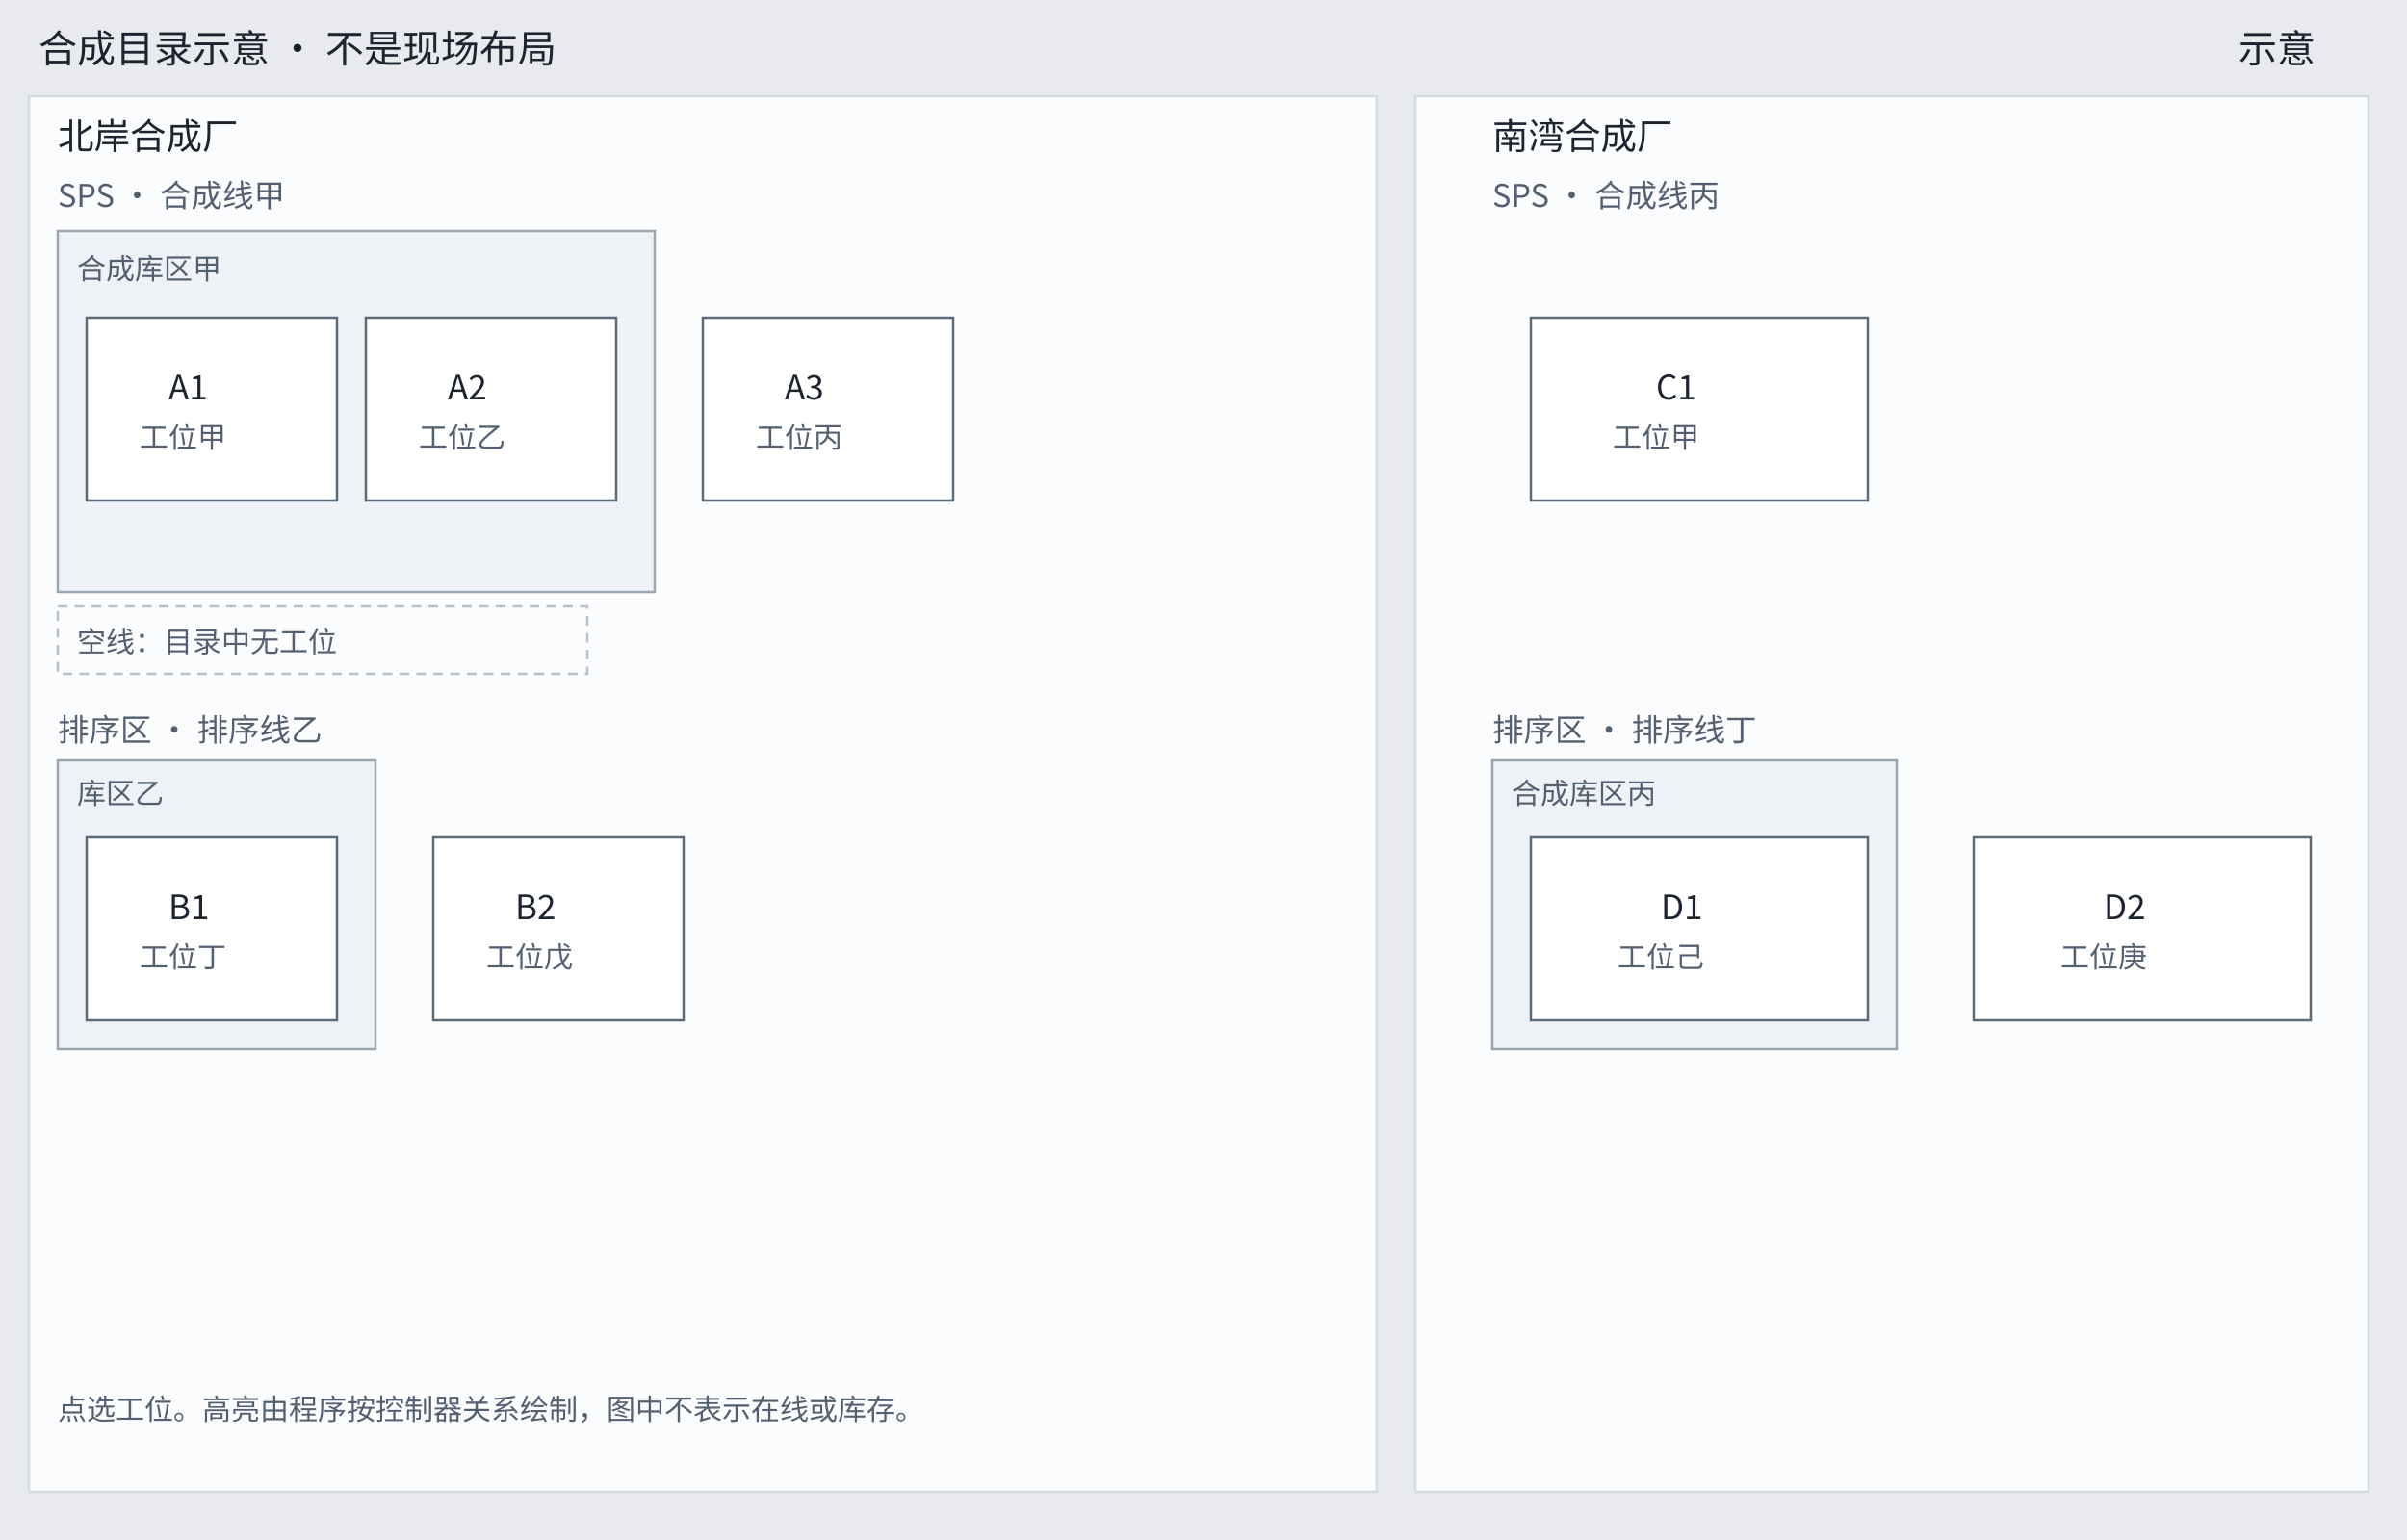
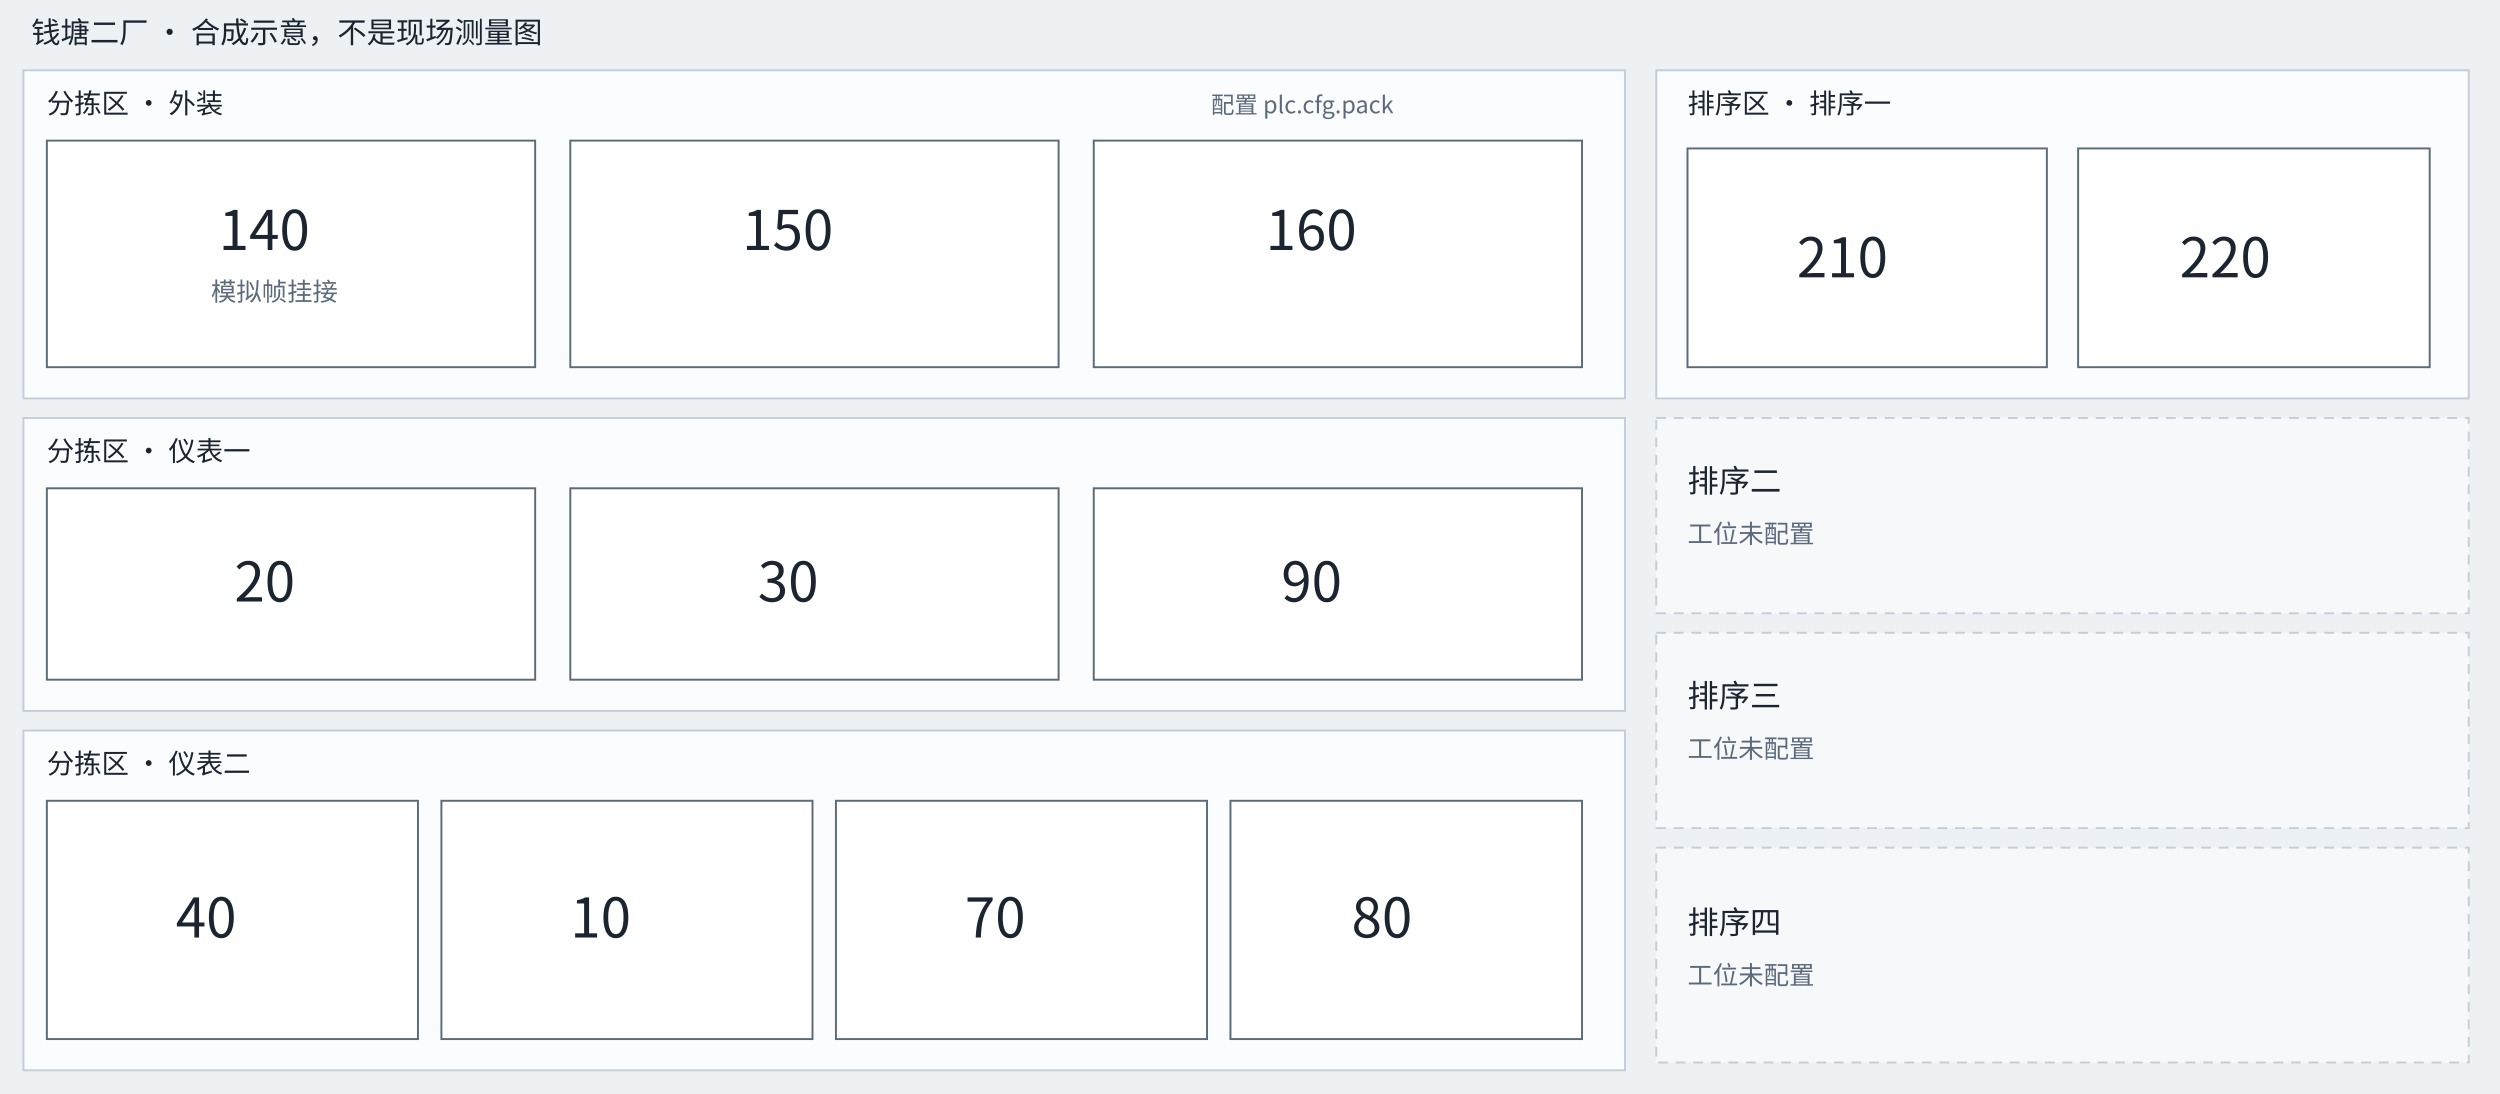
- <svg xmlns="http://www.w3.org/2000/svg" viewBox="0 0 1000 640">
-   <rect width="1000" height="640" fill="#e8eaed" />
-   <text x="16" y="26" font-size="16" font-family="Noto Sans CJK SC, sans-serif" fill="#1c2430">合成目录示意 · 不是现场布局</text>
-   <text x="930" y="26" font-size="16" font-family="Noto Sans CJK SC, sans-serif" fill="#1c2430">示意</text>
-   <rect x="12" y="40" width="560" height="580" fill="#fbfcfd" stroke="#d5dbe3" />
-   <rect x="588" y="40" width="396" height="580" fill="#fbfcfd" stroke="#d5dbe3" />
-   <text x="24" y="62" font-size="15" font-family="Noto Sans CJK SC, sans-serif" fill="#1c2430">北岸合成厂</text>
-   <text x="24" y="86" font-size="13" font-family="Noto Sans CJK SC, sans-serif" fill="#526072">SPS · 合成线甲</text>
-   <rect id="zone.north.rack" x="24" y="96" width="248" height="150" fill="#eef2f6" stroke="#9aa6b4" />
-   <text x="32" y="116" font-size="12" font-family="Noto Sans CJK SC, sans-serif" fill="#526072">合成库区甲</text>
-   <rect id="stn.north.sps.a1" x="36" y="132" width="104" height="76" fill="#ffffff" stroke="#5c6b7a" />
-   <rect id="stn.north.sps.a2" x="152" y="132" width="104" height="76" fill="#ffffff" stroke="#5c6b7a" />
-   <rect id="stn.north.sps.a3" x="292" y="132" width="104" height="76" fill="#ffffff" stroke="#5c6b7a" />
-   <text x="70" y="166" font-size="14" font-family="Noto Sans CJK SC, sans-serif" fill="#1c2430">A1</text>
-   <text x="58" y="186" font-size="12" font-family="Noto Sans CJK SC, sans-serif" fill="#526072">工位甲</text>
-   <text x="186" y="166" font-size="14" font-family="Noto Sans CJK SC, sans-serif" fill="#1c2430">A2</text>
-   <text x="174" y="186" font-size="12" font-family="Noto Sans CJK SC, sans-serif" fill="#526072">工位乙</text>
-   <text x="326" y="166" font-size="14" font-family="Noto Sans CJK SC, sans-serif" fill="#1c2430">A3</text>
-   <text x="314" y="186" font-size="12" font-family="Noto Sans CJK SC, sans-serif" fill="#526072">工位丙</text>
-   <rect x="24" y="252" width="220" height="28" fill="none" stroke="#b7c0cc" stroke-dasharray="4 3" />
-   <text x="32" y="271" font-size="12" font-family="Noto Sans CJK SC, sans-serif" fill="#526072">空线：目录中无工位</text>
-   <text x="24" y="308" font-size="13" font-family="Noto Sans CJK SC, sans-serif" fill="#526072">排序区 · 排序线乙</text>
-   <rect id="zone.north.sortbin" x="24" y="316" width="132" height="120" fill="#eef2f6" stroke="#9aa6b4" />
-   <text x="32" y="334" font-size="12" font-family="Noto Sans CJK SC, sans-serif" fill="#526072">库区乙</text>
-   <rect id="stn.north.sort.b1" x="36" y="348" width="104" height="76" fill="#ffffff" stroke="#5c6b7a" />
-   <rect id="stn.north.sort.b2" x="180" y="348" width="104" height="76" fill="#ffffff" stroke="#5c6b7a" />
-   <text x="70" y="382" font-size="14" font-family="Noto Sans CJK SC, sans-serif" fill="#1c2430">B1</text>
-   <text x="58" y="402" font-size="12" font-family="Noto Sans CJK SC, sans-serif" fill="#526072">工位丁</text>
-   <text x="214" y="382" font-size="14" font-family="Noto Sans CJK SC, sans-serif" fill="#1c2430">B2</text>
-   <text x="202" y="402" font-size="12" font-family="Noto Sans CJK SC, sans-serif" fill="#526072">工位戊</text>
-   <text x="620" y="62" font-size="15" font-family="Noto Sans CJK SC, sans-serif" fill="#1c2430">南湾合成厂</text>
-   <text x="620" y="86" font-size="13" font-family="Noto Sans CJK SC, sans-serif" fill="#526072">SPS · 合成线丙</text>
-   <rect id="stn.south.sps.c1" x="636" y="132" width="140" height="76" fill="#ffffff" stroke="#5c6b7a" />
-   <text x="688" y="166" font-size="14" font-family="Noto Sans CJK SC, sans-serif" fill="#1c2430">C1</text>
-   <text x="670" y="186" font-size="12" font-family="Noto Sans CJK SC, sans-serif" fill="#526072">工位甲</text>
-   <text x="620" y="308" font-size="13" font-family="Noto Sans CJK SC, sans-serif" fill="#526072">排序区 · 排序线丁</text>
-   <rect id="zone.south.rack" x="620" y="316" width="168" height="120" fill="#eef2f6" stroke="#9aa6b4" />
-   <text x="628" y="334" font-size="12" font-family="Noto Sans CJK SC, sans-serif" fill="#526072">合成库区丙</text>
-   <rect id="stn.south.sort.d1" x="636" y="348" width="140" height="76" fill="#ffffff" stroke="#5c6b7a" />
-   <rect id="stn.south.sort.d2" x="820" y="348" width="140" height="76" fill="#ffffff" stroke="#5c6b7a" />
-   <text x="690" y="382" font-size="14" font-family="Noto Sans CJK SC, sans-serif" fill="#1c2430">D1</text>
-   <text x="672" y="402" font-size="12" font-family="Noto Sans CJK SC, sans-serif" fill="#526072">工位己</text>
-   <text x="874" y="382" font-size="14" font-family="Noto Sans CJK SC, sans-serif" fill="#1c2430">D2</text>
-   <text x="856" y="402" font-size="12" font-family="Noto Sans CJK SC, sans-serif" fill="#526072">工位庚</text>
-   <text x="24" y="590" font-size="12" font-family="Noto Sans CJK SC, sans-serif" fill="#526072">点选工位。高亮由程序按控制器关系绘制，图中不表示在线或库存。</text>
+ <svg xmlns="http://www.w3.org/2000/svg" viewBox="0 0 1280 560">
+   <rect width="1280" height="560" fill="#eef1f4" />
+   <text x="16" y="22" font-size="15" font-family="Noto Sans CJK SC, sans-serif" fill="#1c2430">钱塘二厂 · 合成示意，不是现场测量图</text>
+   <rect id="plc.cfg.pack" x="12" y="36" width="820" height="168" fill="#fbfcfd" stroke="#c5ced8" />
+   <text x="24" y="58" font-size="14" font-family="Noto Sans CJK SC, sans-serif" fill="#1c2430">分拣区 · 外装</text>
+   <text x="620" y="58" font-size="12" font-family="Noto Sans CJK SC, sans-serif" fill="#5c6b7c">配置 plc.cfg.pack</text>
+   <rect id="stn.140" x="24" y="72" width="250" height="116" fill="#ffffff" stroke="#5c6b7a" />
+   <rect id="stn.150" x="292" y="72" width="250" height="116" fill="#ffffff" stroke="#5c6b7a" />
+   <rect id="stn.160" x="560" y="72" width="250" height="116" fill="#ffffff" stroke="#5c6b7a" />
+   <text x="112" y="128" font-size="28" font-family="Noto Sans CJK SC, sans-serif" fill="#1c2430">140</text>
+   <text x="108" y="154" font-size="13" font-family="Noto Sans CJK SC, sans-serif" fill="#5c6b7c">模拟帧挂接</text>
+   <text x="380" y="128" font-size="28" font-family="Noto Sans CJK SC, sans-serif" fill="#1c2430">150</text>
+   <text x="648" y="128" font-size="28" font-family="Noto Sans CJK SC, sans-serif" fill="#1c2430">160</text>
+   <rect id="plc.cfg.meter1" x="12" y="214" width="820" height="150" fill="#fbfcfd" stroke="#c5ced8" />
+   <text x="24" y="236" font-size="14" font-family="Noto Sans CJK SC, sans-serif" fill="#1c2430">分拣区 · 仪表一</text>
+   <rect id="stn.20" x="24" y="250" width="250" height="98" fill="#ffffff" stroke="#5c6b7a" />
+   <rect id="stn.30" x="292" y="250" width="250" height="98" fill="#ffffff" stroke="#5c6b7a" />
+   <rect id="stn.90" x="560" y="250" width="250" height="98" fill="#ffffff" stroke="#5c6b7a" />
+   <text x="120" y="308" font-size="28" font-family="Noto Sans CJK SC, sans-serif" fill="#1c2430">20</text>
+   <text x="388" y="308" font-size="28" font-family="Noto Sans CJK SC, sans-serif" fill="#1c2430">30</text>
+   <text x="656" y="308" font-size="28" font-family="Noto Sans CJK SC, sans-serif" fill="#1c2430">90</text>
+   <rect id="plc.cfg.meter2" x="12" y="374" width="820" height="174" fill="#fbfcfd" stroke="#c5ced8" />
+   <text x="24" y="396" font-size="14" font-family="Noto Sans CJK SC, sans-serif" fill="#1c2430">分拣区 · 仪表二</text>
+   <rect id="stn.40" x="24" y="410" width="190" height="122" fill="#ffffff" stroke="#5c6b7a" />
+   <rect id="stn.10" x="226" y="410" width="190" height="122" fill="#ffffff" stroke="#5c6b7a" />
+   <rect id="stn.70" x="428" y="410" width="190" height="122" fill="#ffffff" stroke="#5c6b7a" />
+   <rect id="stn.80" x="630" y="410" width="180" height="122" fill="#ffffff" stroke="#5c6b7a" />
+   <text x="90" y="480" font-size="28" font-family="Noto Sans CJK SC, sans-serif" fill="#1c2430">40</text>
+   <text x="292" y="480" font-size="28" font-family="Noto Sans CJK SC, sans-serif" fill="#1c2430">10</text>
+   <text x="494" y="480" font-size="28" font-family="Noto Sans CJK SC, sans-serif" fill="#1c2430">70</text>
+   <text x="692" y="480" font-size="28" font-family="Noto Sans CJK SC, sans-serif" fill="#1c2430">80</text>
+   <rect id="plc.cfg.seq1" x="848" y="36" width="416" height="168" fill="#fbfcfd" stroke="#c5ced8" />
+   <text x="864" y="58" font-size="14" font-family="Noto Sans CJK SC, sans-serif" fill="#1c2430">排序区 · 排序一</text>
+   <rect id="stn.210" x="864" y="76" width="184" height="112" fill="#ffffff" stroke="#5c6b7a" />
+   <rect id="stn.220" x="1064" y="76" width="180" height="112" fill="#ffffff" stroke="#5c6b7a" />
+   <text x="920" y="142" font-size="28" font-family="Noto Sans CJK SC, sans-serif" fill="#1c2430">210</text>
+   <text x="1116" y="142" font-size="28" font-family="Noto Sans CJK SC, sans-serif" fill="#1c2430">220</text>
+   <rect id="plc.cfg.seq2" x="848" y="214" width="416" height="100" fill="#f7f8fa" stroke="#c5ced8" stroke-dasharray="5 4" />
+   <text x="864" y="252" font-size="16" font-family="Noto Sans CJK SC, sans-serif" fill="#1c2430">排序二</text>
+   <text x="864" y="278" font-size="13" font-family="Noto Sans CJK SC, sans-serif" fill="#5c6b7c">工位未配置</text>
+   <rect id="plc.cfg.seq3" x="848" y="324" width="416" height="100" fill="#f7f8fa" stroke="#c5ced8" stroke-dasharray="5 4" />
+   <text x="864" y="362" font-size="16" font-family="Noto Sans CJK SC, sans-serif" fill="#1c2430">排序三</text>
+   <text x="864" y="388" font-size="13" font-family="Noto Sans CJK SC, sans-serif" fill="#5c6b7c">工位未配置</text>
+   <rect id="plc.cfg.seq4" x="848" y="434" width="416" height="110" fill="#f7f8fa" stroke="#c5ced8" stroke-dasharray="5 4" />
+   <text x="864" y="478" font-size="16" font-family="Noto Sans CJK SC, sans-serif" fill="#1c2430">排序四</text>
+   <text x="864" y="504" font-size="13" font-family="Noto Sans CJK SC, sans-serif" fill="#5c6b7c">工位未配置</text>
</svg>
